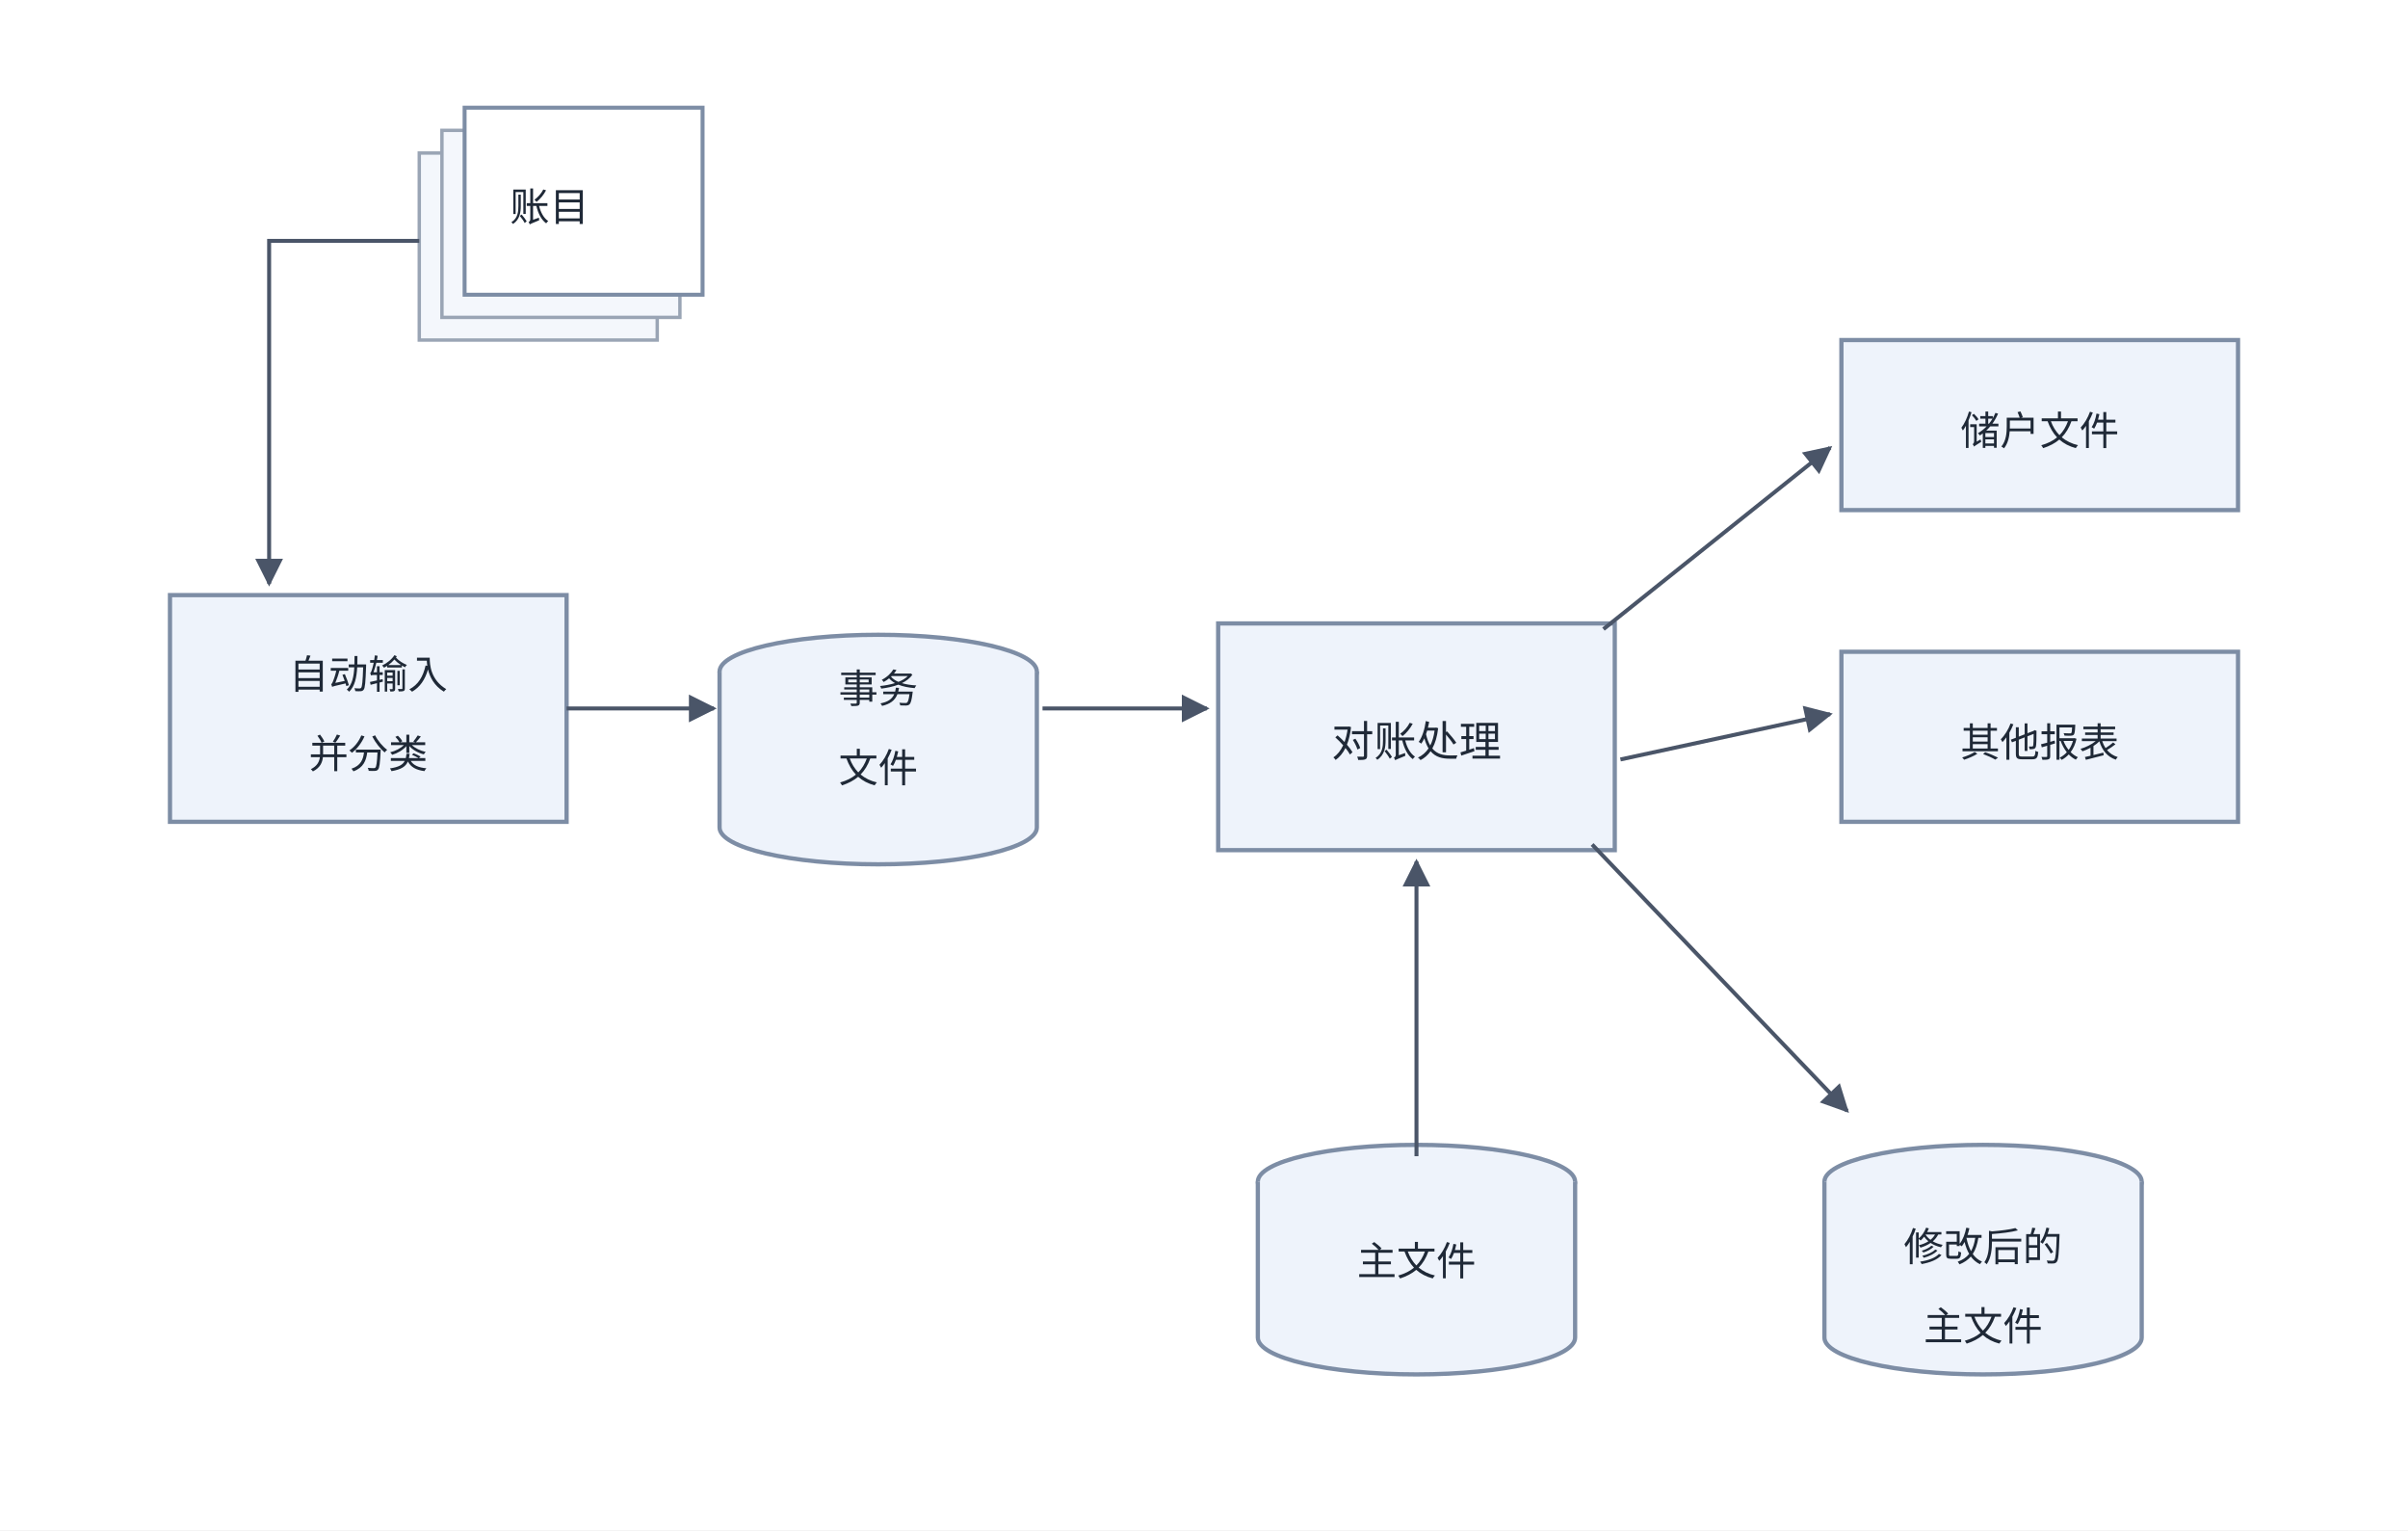
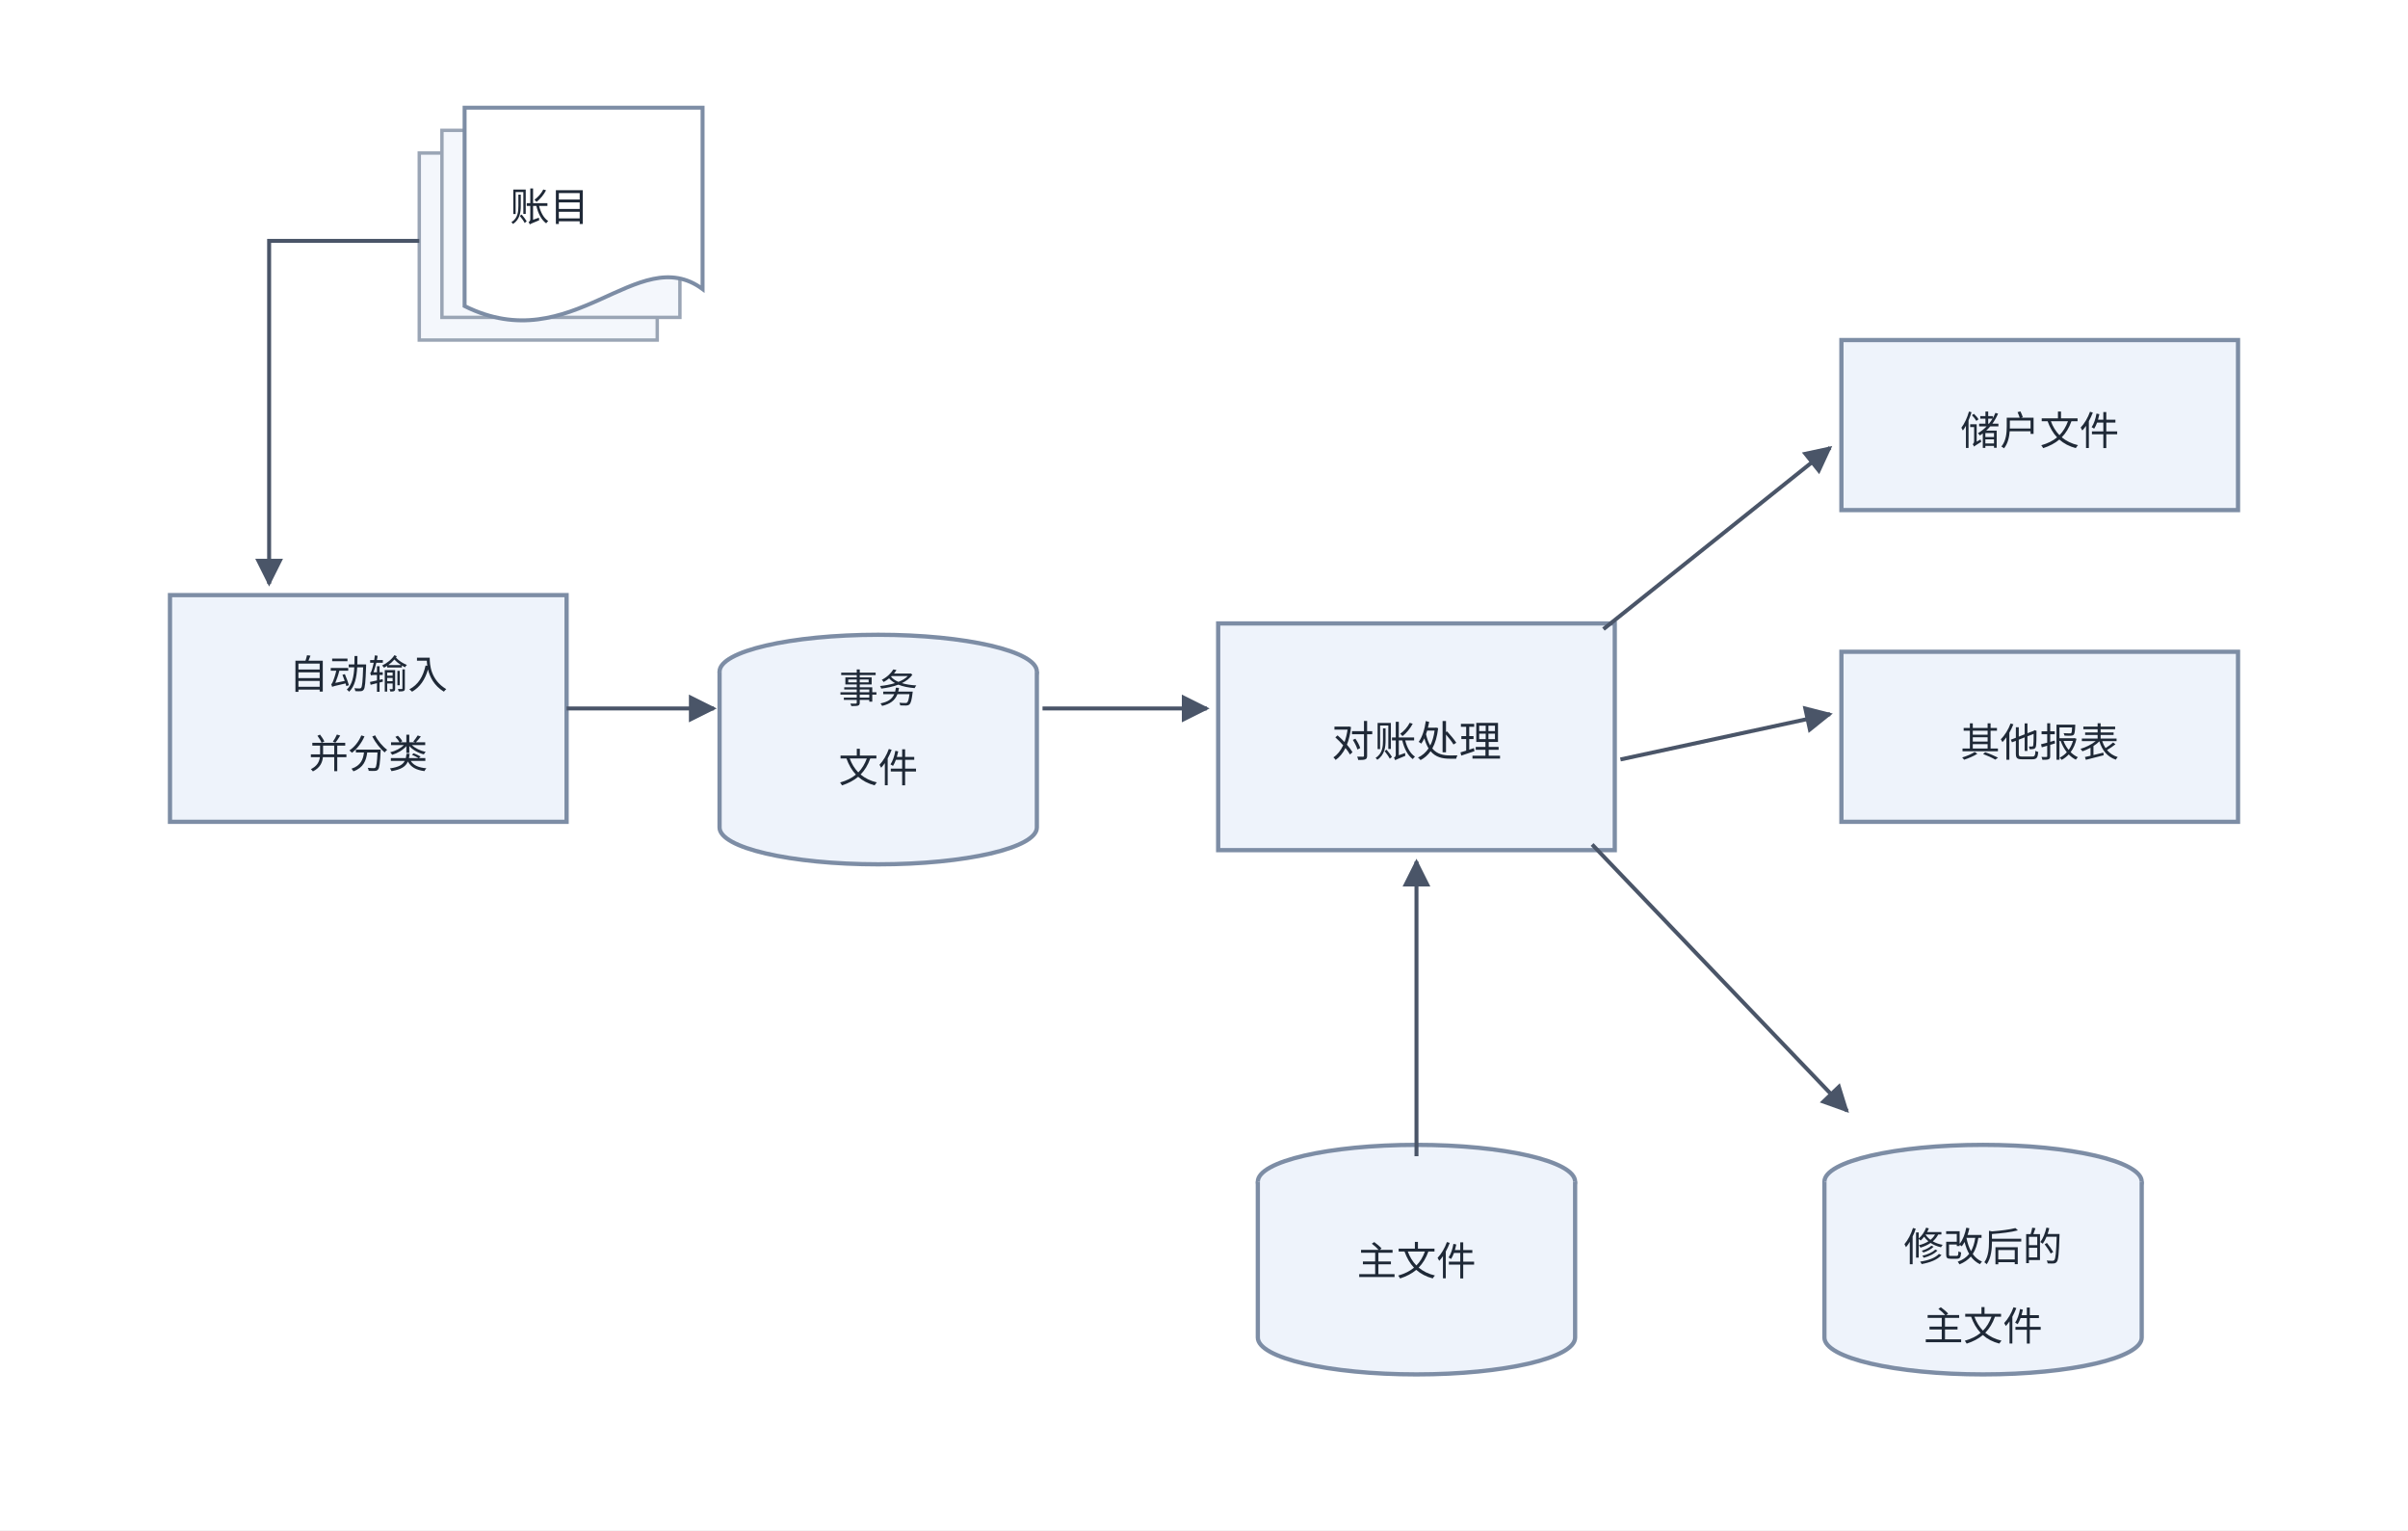
<svg xmlns="http://www.w3.org/2000/svg" width="850" height="540" viewBox="0 0 850 540" font-family="sans-serif">
  <rect width="850" height="540" fill="#ffffff" />
  <defs>
    <marker id="arr" viewBox="0 0 10 10" refX="9" refY="5" markerWidth="7" markerHeight="7" orient="auto">
      <path d="M 0 0 L 10 5 L 0 10 Z" fill="#4a5568" />
    </marker>
    <g id="doc">
      <rect x="-42" y="-34" width="84" height="66" fill="#f4f7fc" stroke="#9aa5b5" stroke-width="1.2" />
      <rect x="-34" y="-42" width="84" height="66" fill="#f4f7fc" stroke="#9aa5b5" stroke-width="1.2" />
-       <rect x="-26" y="-50" width="84" height="66" fill="#ffffff" stroke="#7d8da5" stroke-width="1.4" />
+       <path d="M-26 -50 H58 V14 C35 -3 12 39 -26 20 Z" fill="#ffffff" stroke="#7d8da5" stroke-width="1.4" />
    </g>
    <g id="cyl">
      <ellipse cx="0" cy="7" rx="56" ry="13" fill="#eef3fb" stroke="#7d8da5" stroke-width="1.5" />
      <path d="M-56 7 V62 A56 13 0 0 0 56 62 V7" fill="#eef3fb" stroke="#7d8da5" stroke-width="1.5" />
    </g>
  </defs>
  <use href="#doc" x="190" y="88" />
  <text x="194" y="78" text-anchor="middle" font-size="14" fill="#1f2937">账目</text>
  <rect x="60" y="210" width="140" height="80" fill="#eef3fb" stroke="#7d8da5" stroke-width="1.5" />
  <text x="130" y="243" text-anchor="middle" font-size="14" fill="#1f2937">自动输入</text>
  <text x="130" y="271" text-anchor="middle" font-size="14" fill="#1f2937">并分类</text>
  <use href="#cyl" x="310" y="230" />
  <text x="310" y="248" text-anchor="middle" font-size="14" fill="#1f2937">事务</text>
  <text x="310" y="276" text-anchor="middle" font-size="14" fill="#1f2937">文件</text>
  <rect x="430" y="220" width="140" height="80" fill="#eef3fb" stroke="#7d8da5" stroke-width="1.5" />
  <text x="500" y="267" text-anchor="middle" font-size="15" fill="#1f2937">对账处理</text>
  <rect x="650" y="120" width="140" height="60" fill="#eef3fb" stroke="#7d8da5" stroke-width="1.5" />
  <text x="720" y="157" text-anchor="middle" font-size="14" fill="#1f2937">储户文件</text>
  <rect x="650" y="230" width="140" height="60" fill="#eef3fb" stroke="#7d8da5" stroke-width="1.5" />
  <text x="720" y="267" text-anchor="middle" font-size="14" fill="#1f2937">其他报表</text>
  <use href="#cyl" x="500" y="410" />
  <text x="500" y="450" text-anchor="middle" font-size="14" fill="#1f2937">主文件</text>
  <use href="#cyl" x="700" y="410" />
  <text x="700" y="445" text-anchor="middle" font-size="14" fill="#1f2937">修改后的</text>
  <text x="700" y="473" text-anchor="middle" font-size="14" fill="#1f2937">主文件</text>
  <g stroke="#4a5568" stroke-width="1.4" fill="none">
    <path d="M148 85 H95 V206" marker-end="url(#arr)" />
    <line x1="200" y1="250" x2="252" y2="250" marker-end="url(#arr)" />
    <line x1="368" y1="250" x2="426" y2="250" marker-end="url(#arr)" />
    <line x1="566" y1="222" x2="646" y2="158" marker-end="url(#arr)" />
    <line x1="572" y1="268" x2="646" y2="252" marker-end="url(#arr)" />
    <line x1="500" y1="408" x2="500" y2="304" marker-end="url(#arr)" />
    <line x1="562" y1="298" x2="652" y2="392" marker-end="url(#arr)" />
  </g>
</svg>
